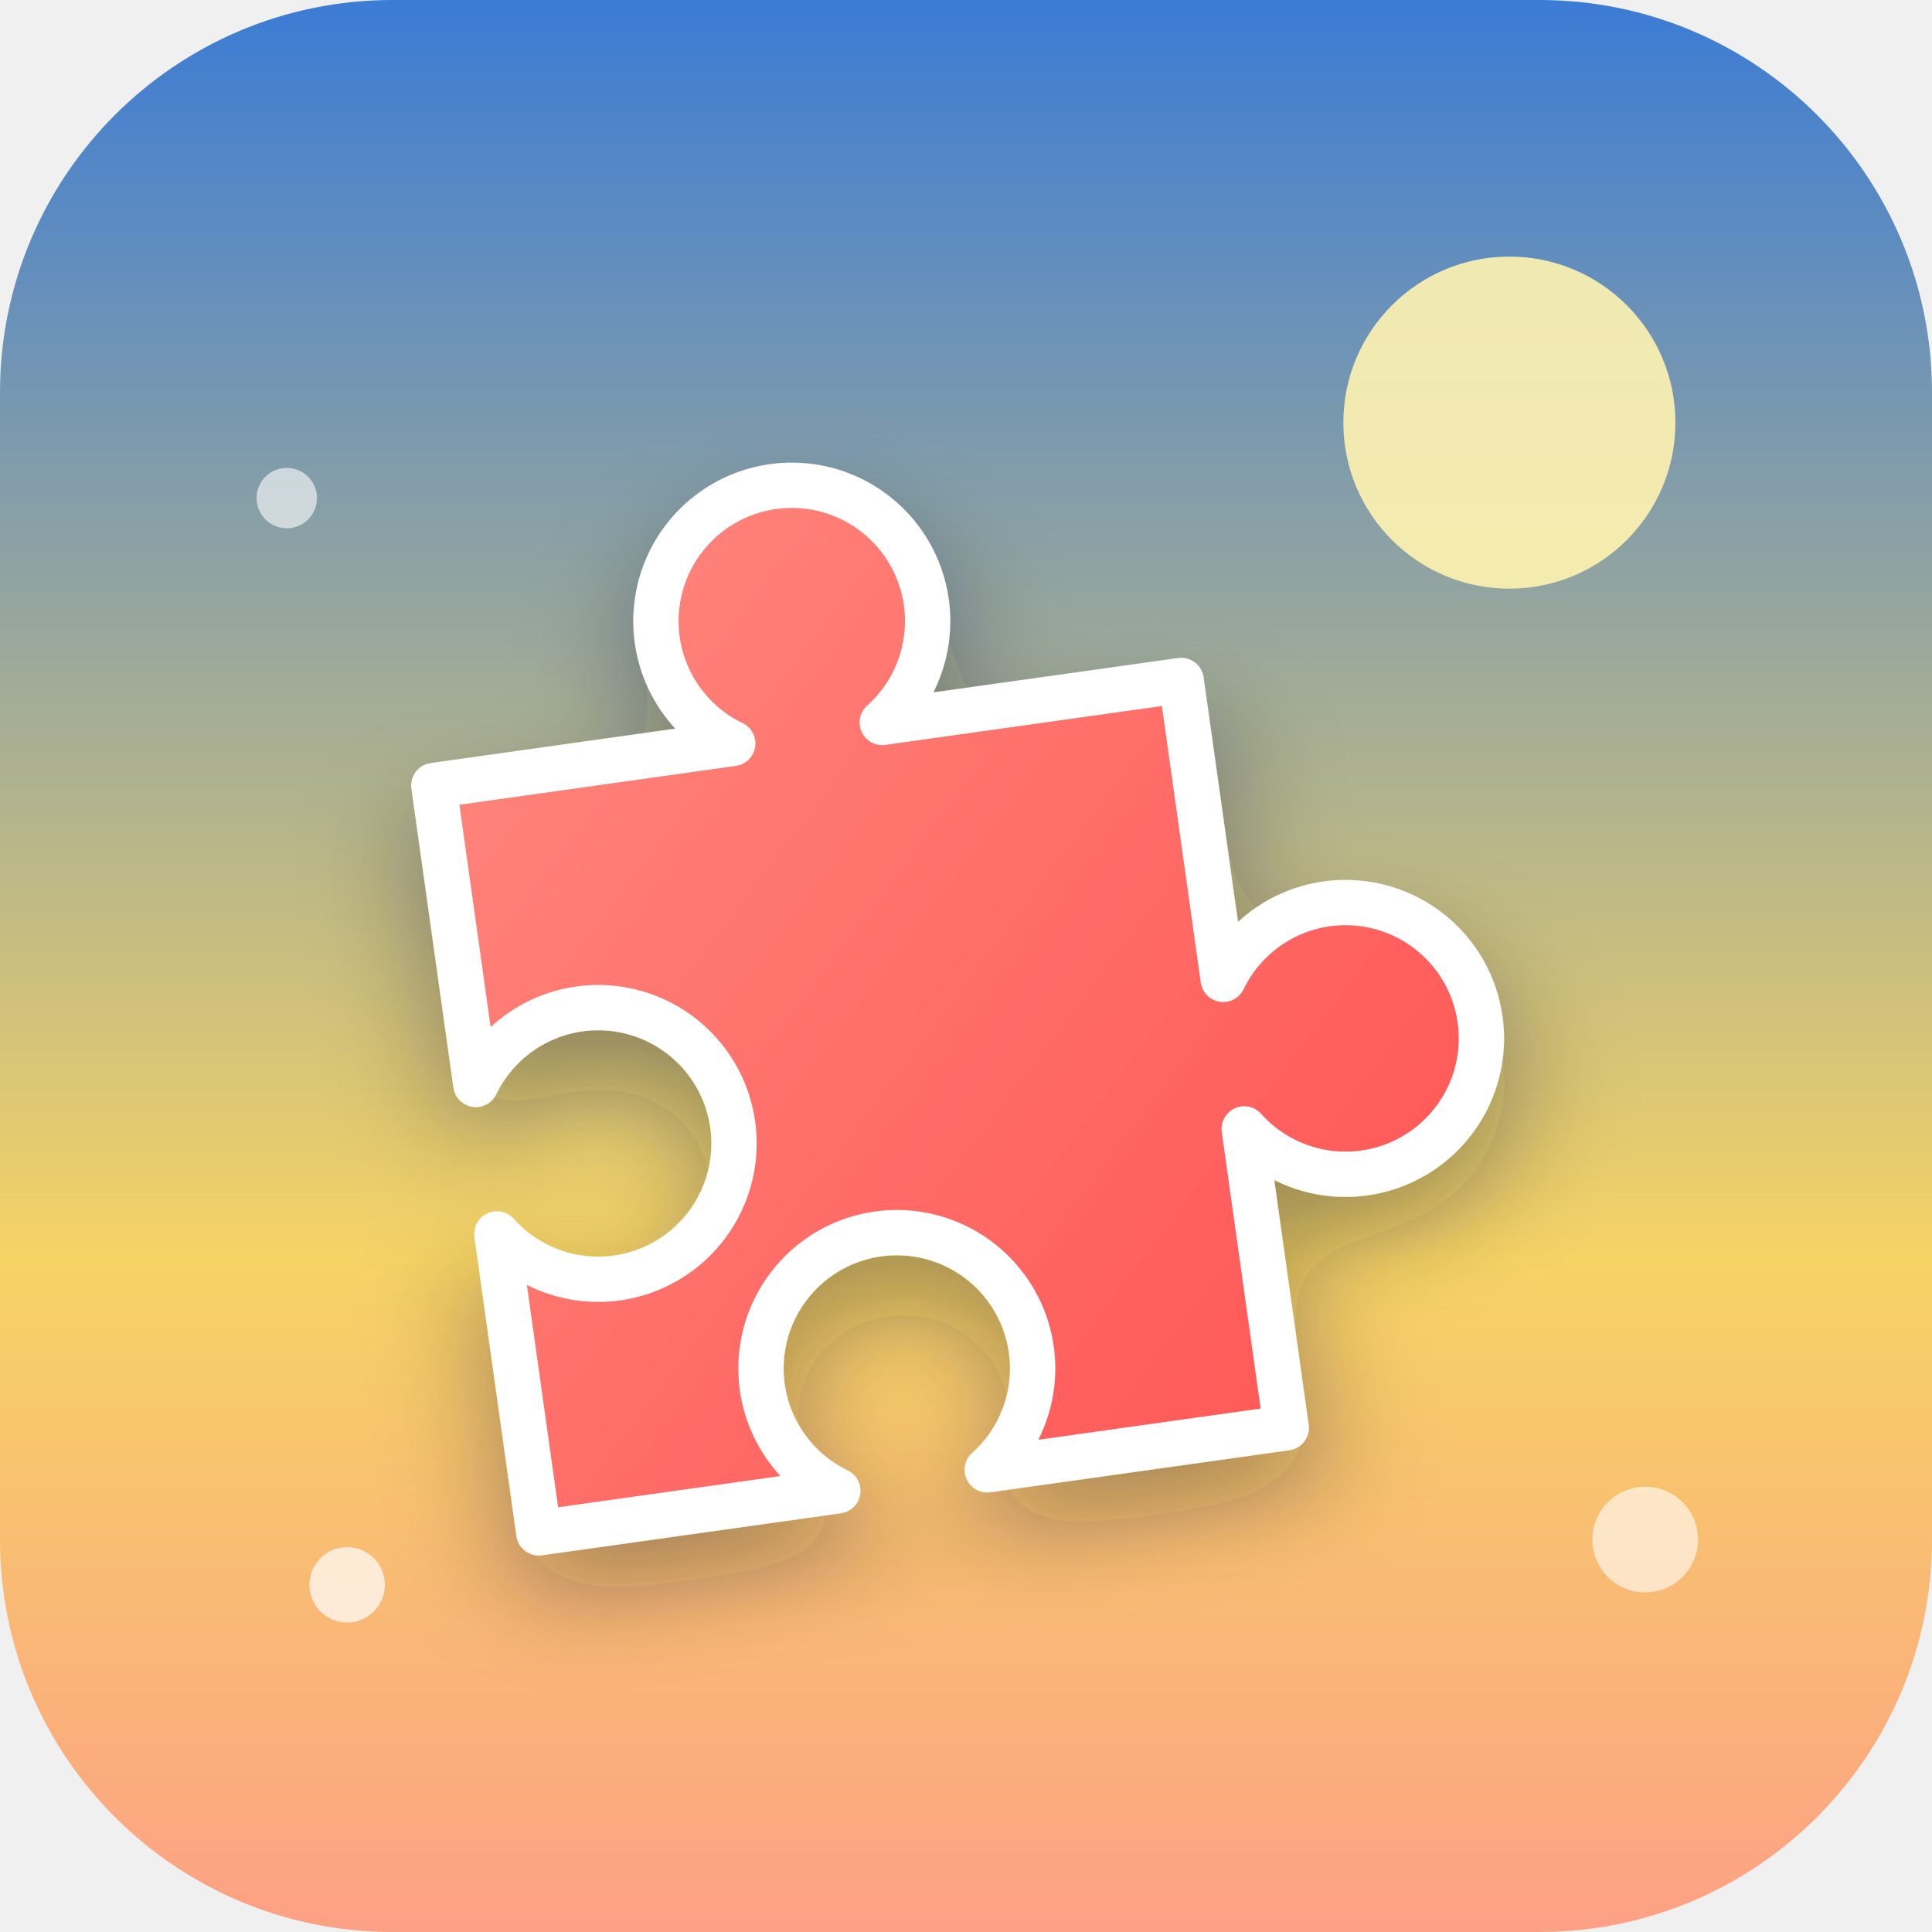
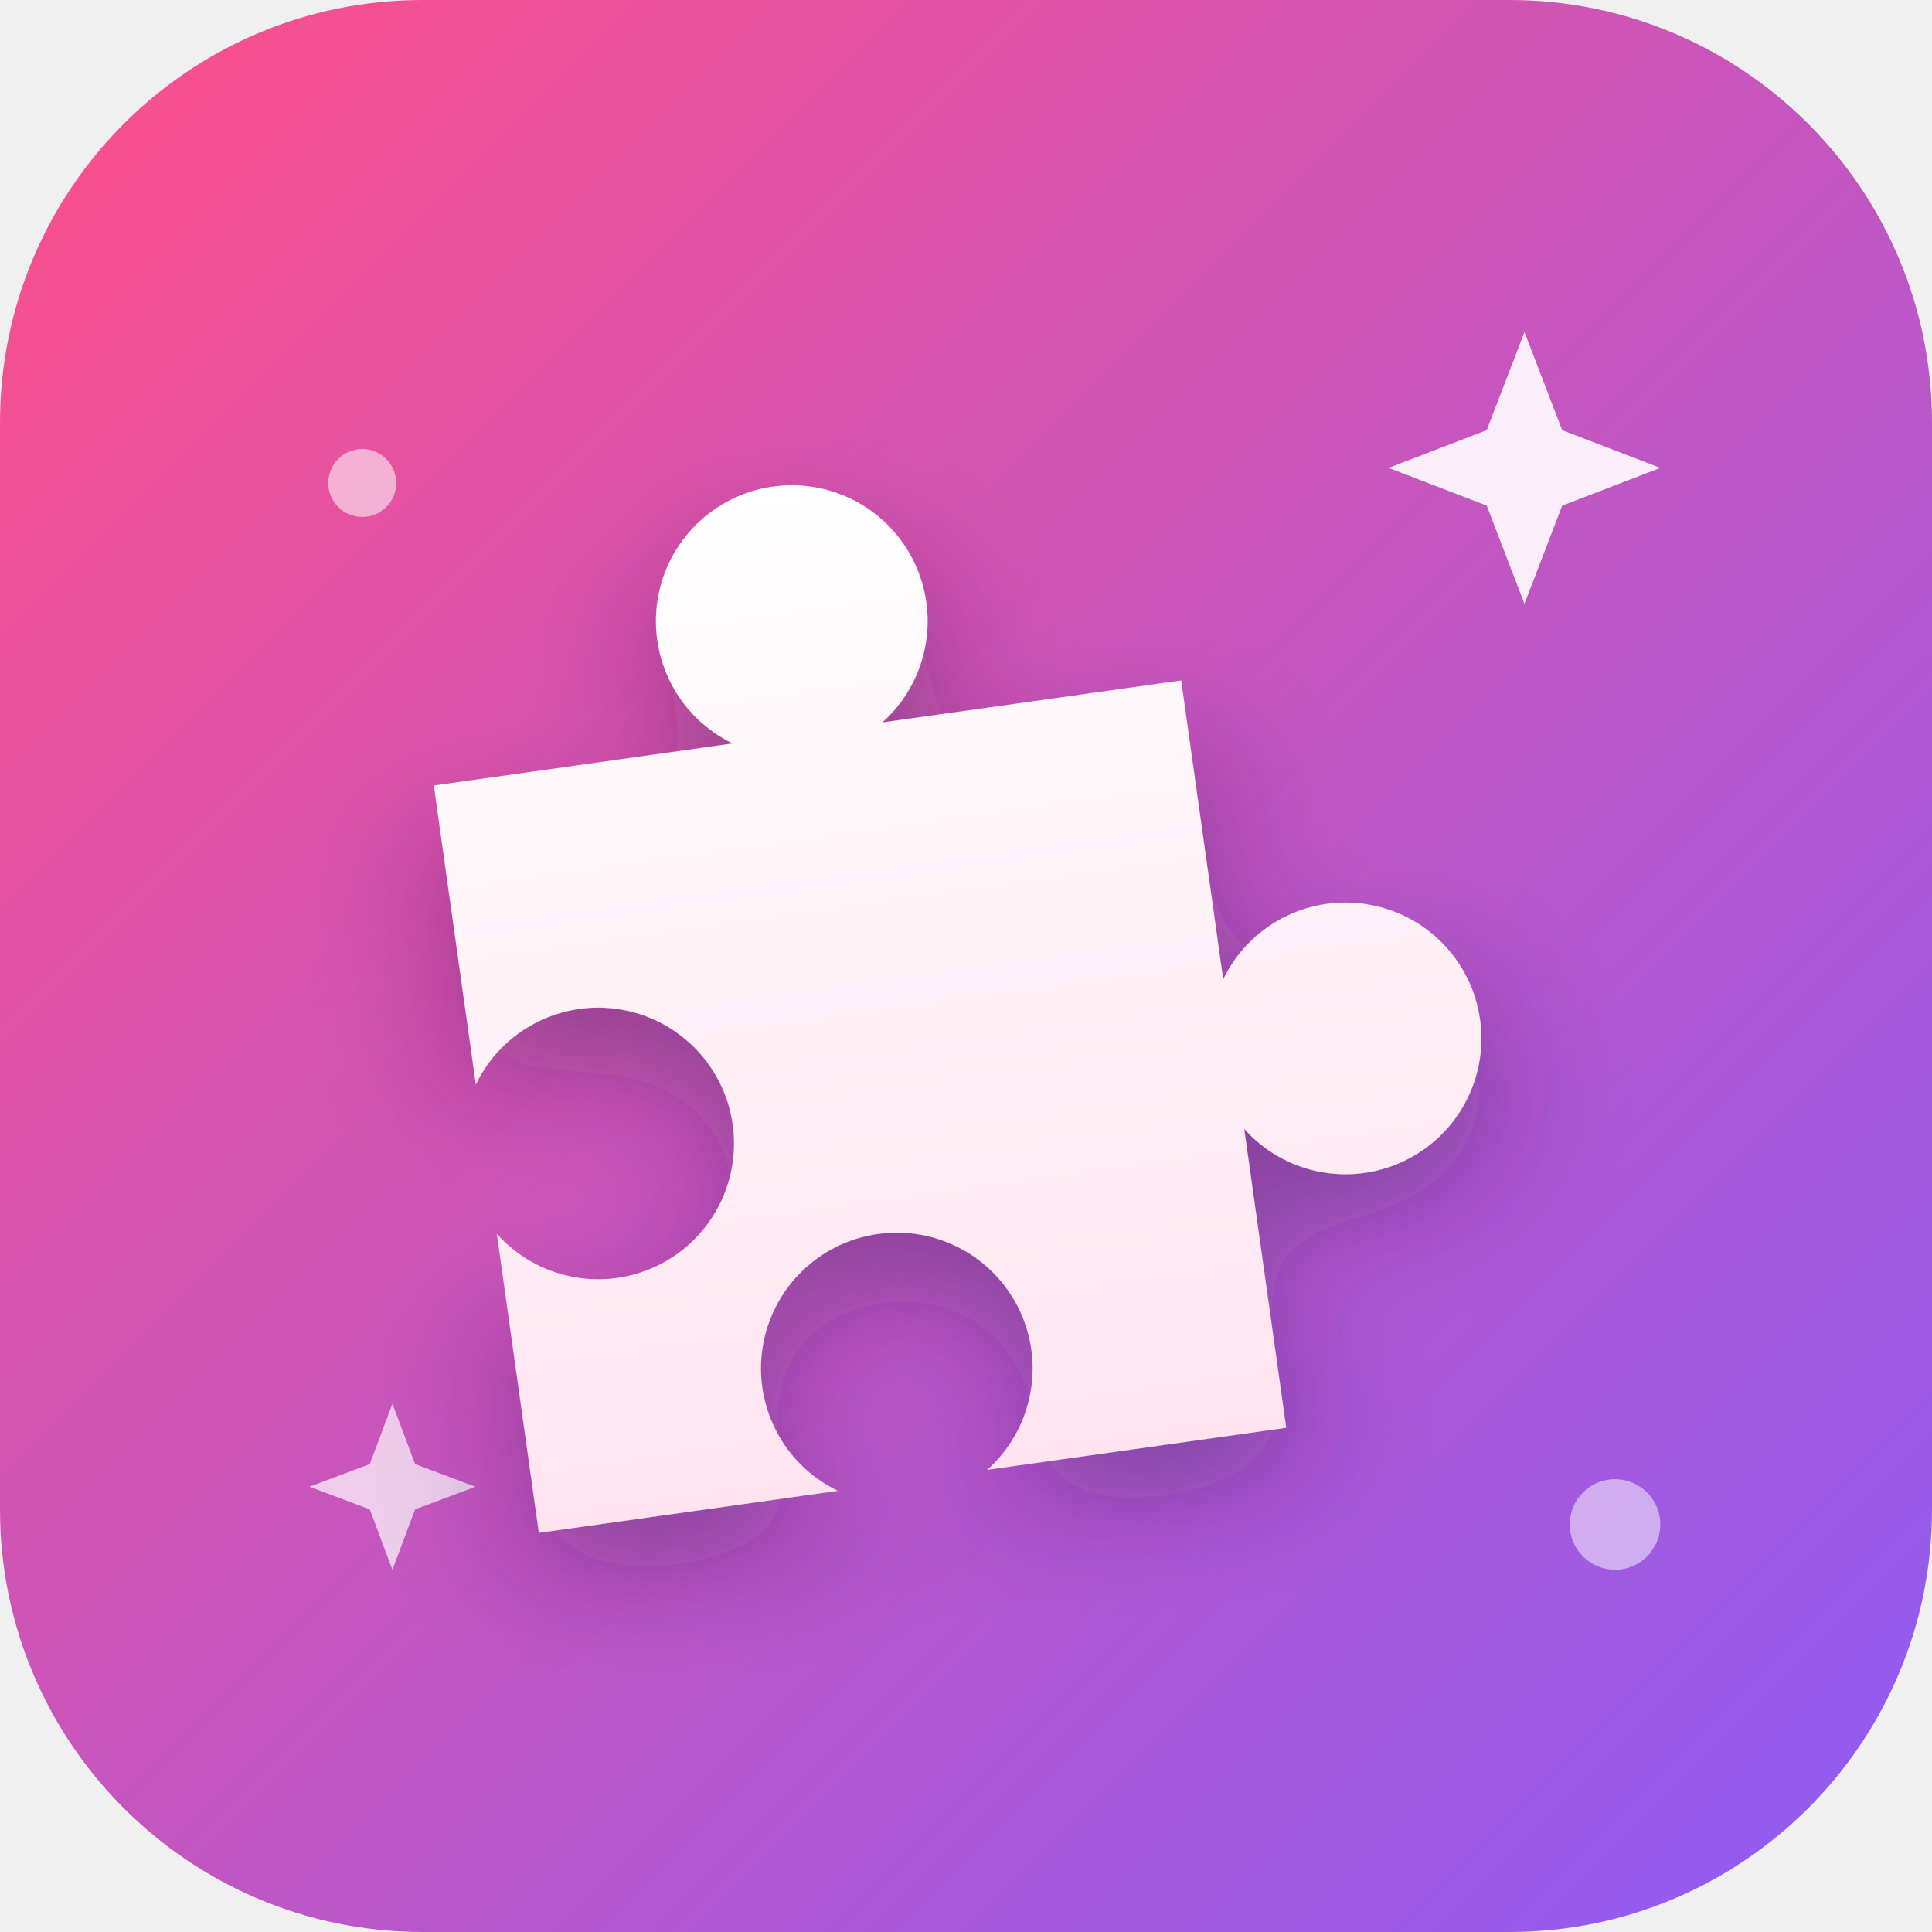
<svg xmlns="http://www.w3.org/2000/svg" viewBox="0 0 512 512" width="512" height="512">
  <defs>
-     <linearGradient id="bg" x1="0" y1="0" x2="0" y2="1">
-       <stop offset="0" stop-color="#3a7bd5" />
-       <stop offset="0.65" stop-color="#f6d365" />
-       <stop offset="1" stop-color="#fda085" />
+     <linearGradient id="bg" x1="0" y1="0" x2="1" y2="1">
+       <stop offset="0" stop-color="#ff4f87" />
+       <stop offset="1" stop-color="#8b5cf6" />
    </linearGradient>
-     <linearGradient id="piece" x1="0" y1="0" x2="1" y2="1">
-       <stop offset="0" stop-color="#ff8a80" />
-       <stop offset="1" stop-color="#ff5252" />
+     <linearGradient id="piece" x1="0" y1="0" x2="0" y2="1">
+       <stop offset="0" stop-color="#ffffff" />
+       <stop offset="1" stop-color="#ffe4ef" />
    </linearGradient>
    <filter id="shadow" x="-20%" y="-20%" width="140%" height="140%">
-       <feDropShadow dx="0" dy="12" stdDeviation="14" flood-color="#1e1e2e" flood-opacity="0.35" />
+       <feDropShadow dx="0" dy="14" stdDeviation="16" flood-color="#3b1450" flood-opacity="0.35" />
    </filter>
  </defs>
-   <rect width="512" height="512" rx="104" fill="url(#bg)" />
-   <circle cx="400" cy="112" r="44" fill="#fff3b0" opacity="0.9" />
-   <circle cx="92" cy="420" r="10" fill="#ffffff" opacity="0.7" />
-   <circle cx="436" cy="408" r="14" fill="#ffffff" opacity="0.6" />
-   <circle cx="76" cy="132" r="8" fill="#ffffff" opacity="0.6" />
+   <rect width="512" height="512" rx="112" fill="url(#bg)" />
+   <path d="M404 88 L414 114 L440 124 L414 134 L404 160 L394 134 L368 124 L394 114 Z" fill="#ffffff" opacity="0.9" />
+   <path d="M104 372 L110 388 L126 394 L110 400 L104 416 L98 400 L82 394 L98 388 Z" fill="#ffffff" opacity="0.7" />
+   <circle cx="96" cy="128" r="9" fill="#ffffff" opacity="0.55" />
+   <circle cx="428" cy="404" r="12" fill="#ffffff" opacity="0.5" />
  <g transform="translate(-33 13) rotate(-8 289 243)" filter="url(#shadow)">
-     <path d="M156 176 H236 A36 36 0 1 1 276 176 H356 V256 A36 36 0 1 1 356 296 V376 H276 A36 36 0 1 0 236 376 H156 V296 A36 36 0 1 0 156 256 Z" fill="url(#piece)" stroke="#ffffff" stroke-width="12" stroke-linejoin="round" />
+     <path d="M156 176 H236 A36 36 0 1 1 276 176 H356 V256 A36 36 0 1 1 356 296 V376 H276 A36 36 0 1 0 236 376 H156 V296 A36 36 0 1 0 156 256 Z" fill="url(#piece)" />
  </g>
</svg>
